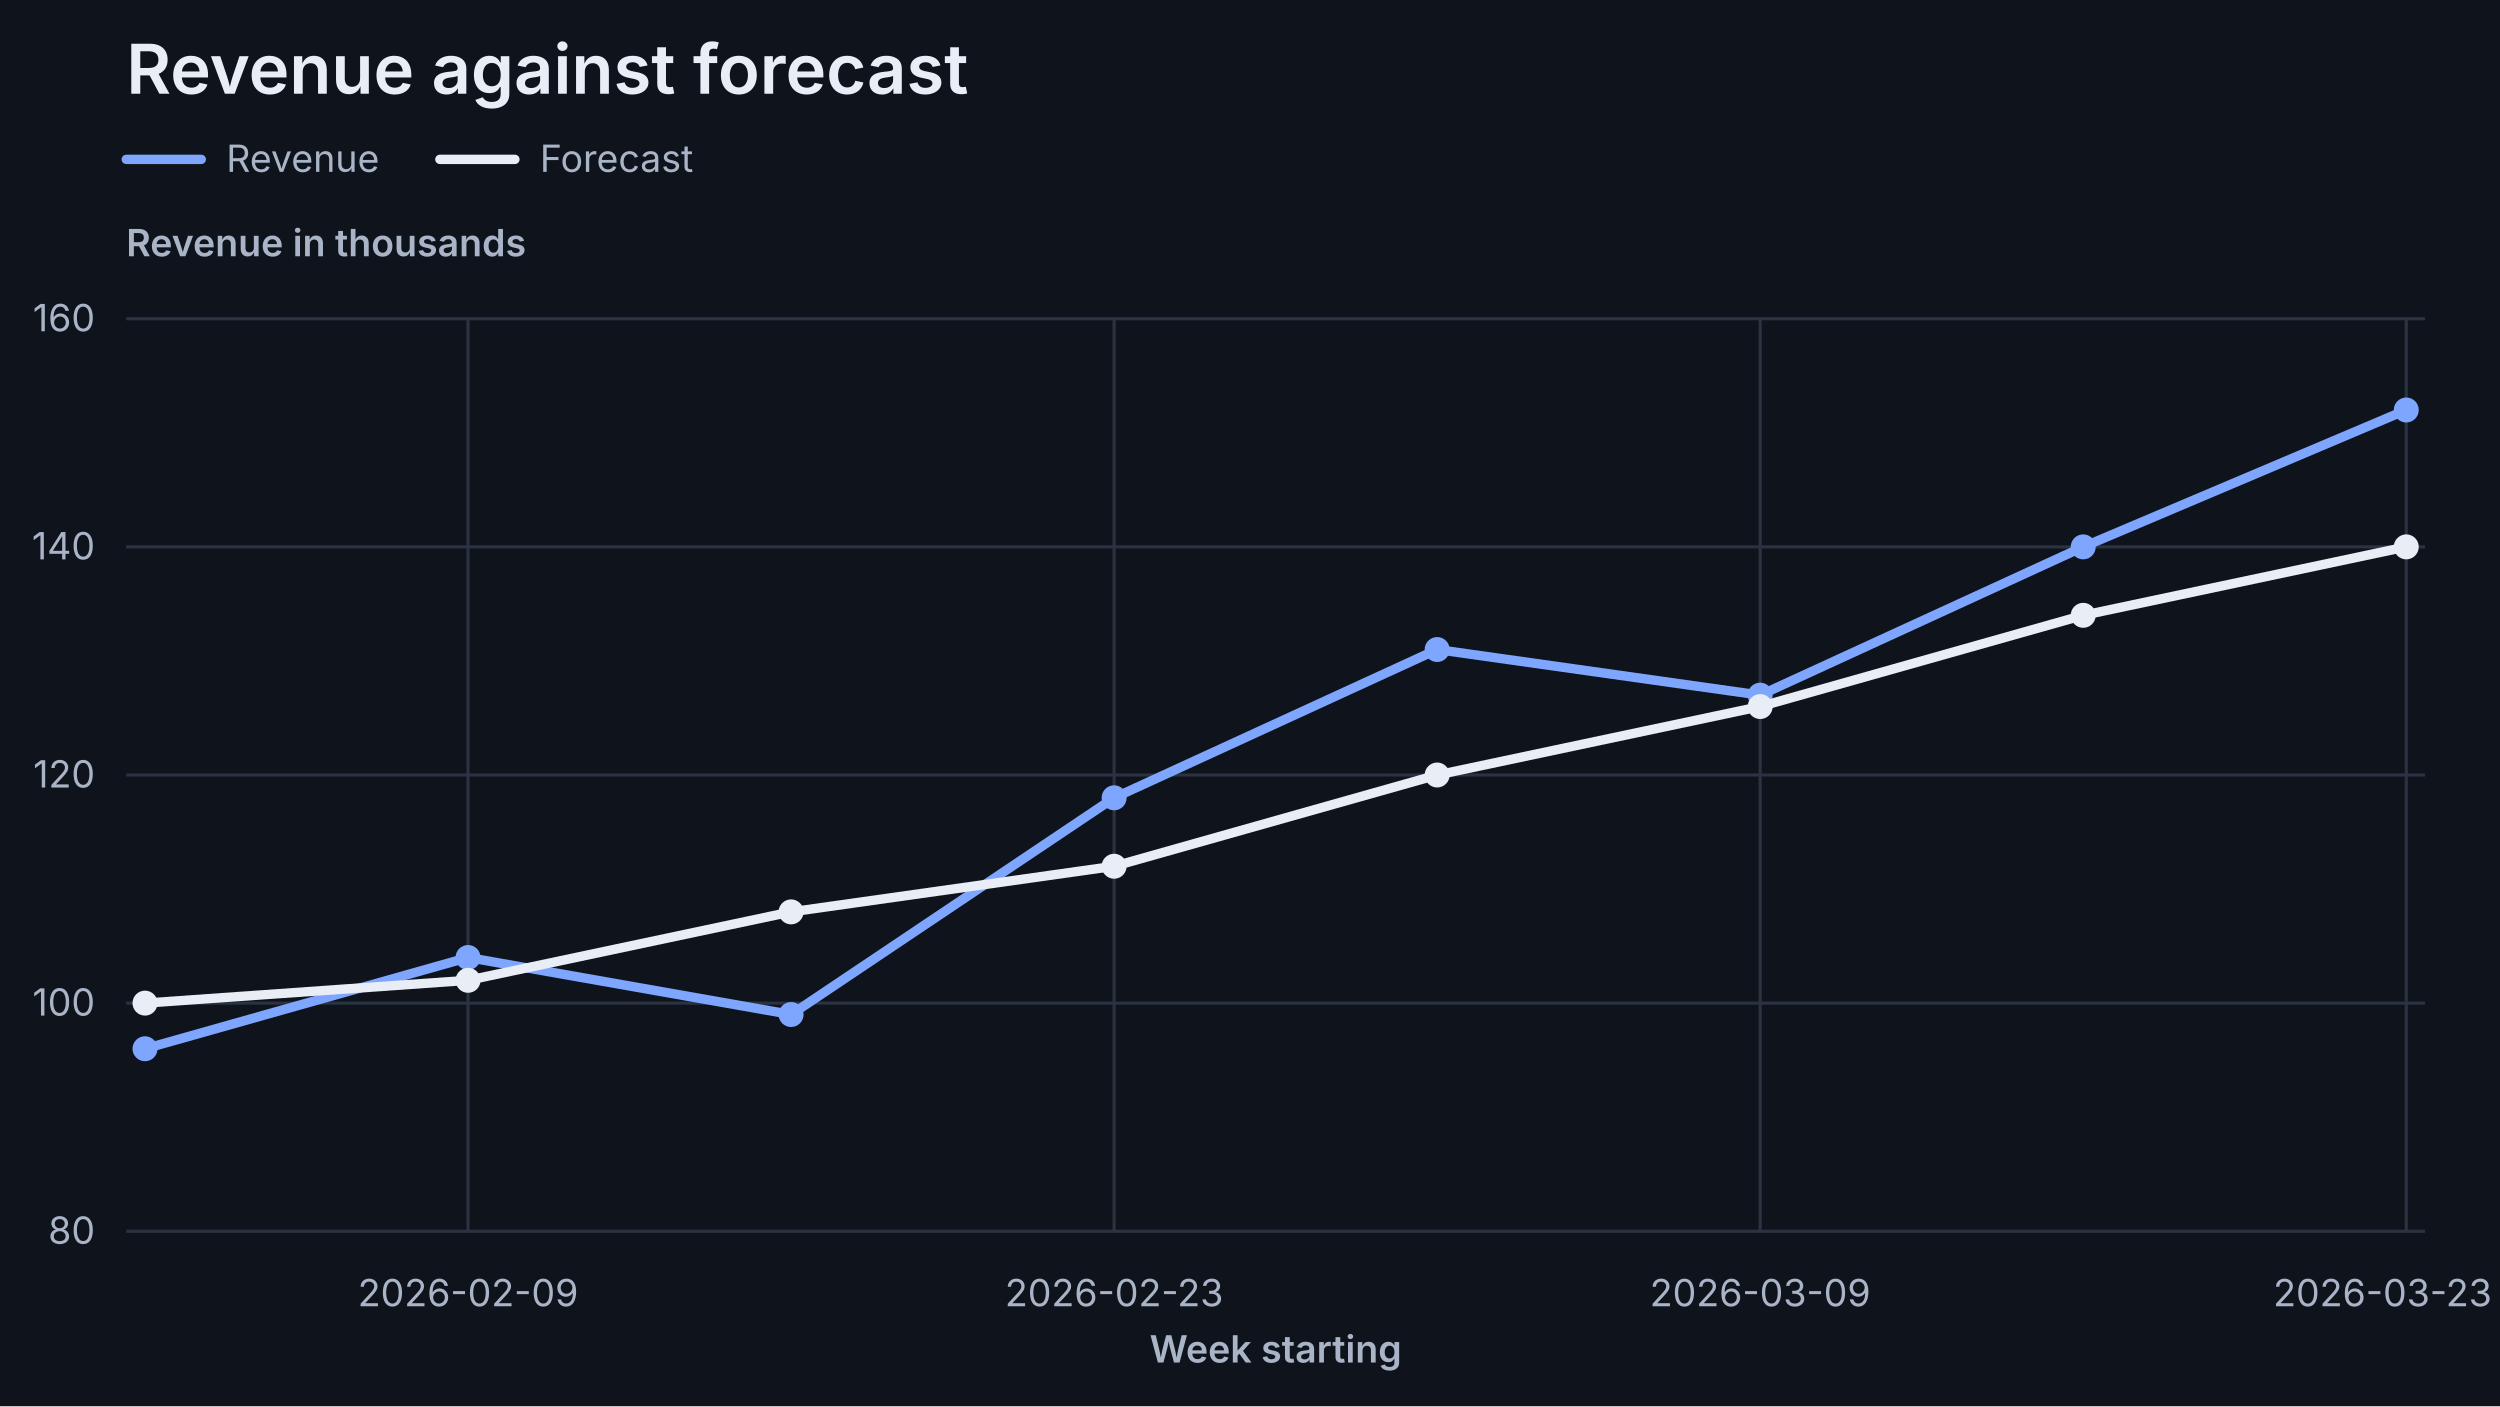
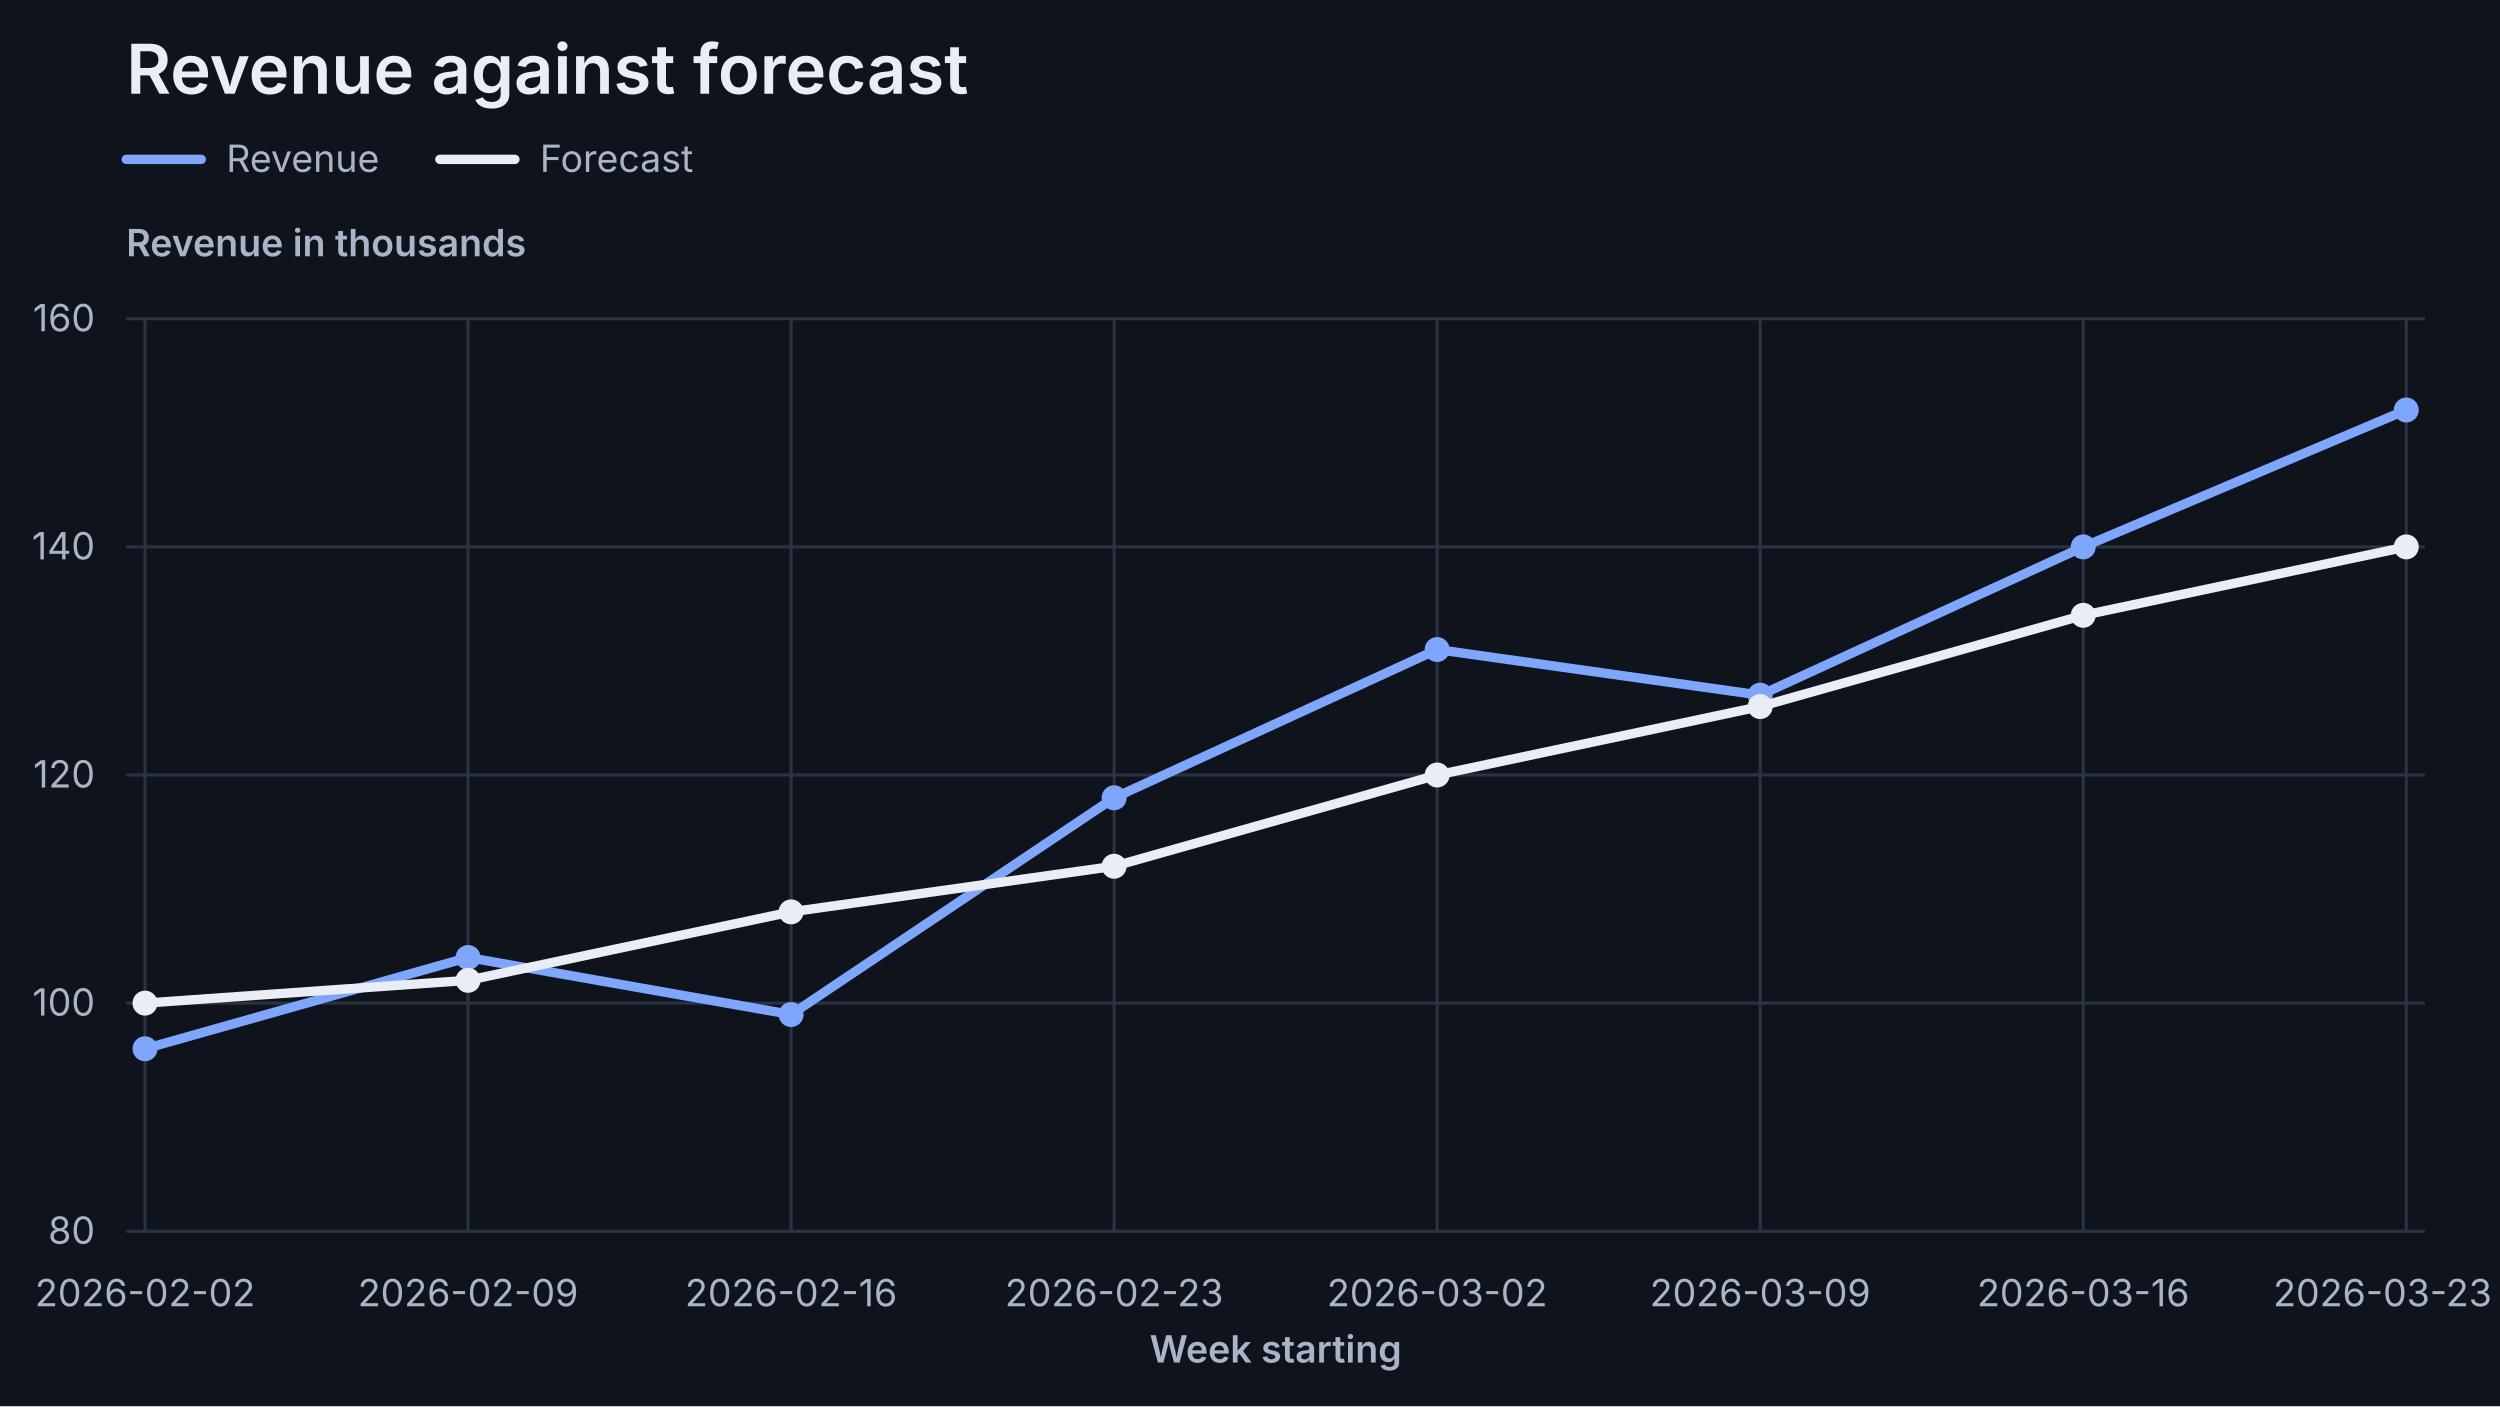
<svg xmlns="http://www.w3.org/2000/svg" width="800" height="450" viewBox="0 0 800 450" id="chartlet-394c5d57cec1282f-p" role="img" aria-labelledby="chartlet-394c5d57cec1282f-p-title chartlet-394c5d57cec1282f-p-description" class="chartlet-root chartlet-theme-dark">
  <style>#chartlet-394c5d57cec1282f-p.chartlet-root{max-width:100%;height:auto;font-family:Inter,ui-sans-serif,system-ui,sans-serif;color:#e8edf6}#chartlet-394c5d57cec1282f-p .chartlet-title{font-size:22px;font-weight:600;fill:#e8edf6}#chartlet-394c5d57cec1282f-p .chartlet-label,#chartlet-394c5d57cec1282f-p .chartlet-tick,#chartlet-394c5d57cec1282f-p .chartlet-value,#chartlet-394c5d57cec1282f-p .chartlet-value-inverse,#chartlet-394c5d57cec1282f-p .chartlet-axis-title{font-size:12px;fill:#a9b4c7}#chartlet-394c5d57cec1282f-p .chartlet-value,#chartlet-394c5d57cec1282f-p .chartlet-value-inverse{font-weight:600}#chartlet-394c5d57cec1282f-p .chartlet-value{fill:#e8edf6}#chartlet-394c5d57cec1282f-p .chartlet-value-inverse{fill:#0e131c}#chartlet-394c5d57cec1282f-p .chartlet-axis-title{font-weight:600}#chartlet-394c5d57cec1282f-p .chartlet-grid{stroke:#2a3342;stroke-width:1}#chartlet-394c5d57cec1282f-p .chartlet-zero{stroke:#7b8697;stroke-width:1.5}#chartlet-394c5d57cec1282f-p .chartlet-bar,#chartlet-394c5d57cec1282f-p .chartlet-point{fill:#7ea6ff}#chartlet-394c5d57cec1282f-p .chartlet-line{fill:none;stroke:#7ea6ff;stroke-width:3;stroke-linecap:round;stroke-linejoin:round}#chartlet-394c5d57cec1282f-p .chartlet-background{fill:#0e131c}#chartlet-394c5d57cec1282f-p .chartlet-legend{font-size:12px;fill:#a9b4c7}#chartlet-394c5d57cec1282f-p .chartlet-line-series-1{stroke:#7ea6ff}#chartlet-394c5d57cec1282f-p .chartlet-line-series-2{stroke:#ff9c72}#chartlet-394c5d57cec1282f-p .chartlet-line-series-3{stroke:#9aa7bd}#chartlet-394c5d57cec1282f-p .chartlet-line-series-4{stroke:#e2e8f4}#chartlet-394c5d57cec1282f-p .chartlet-point-series-1{fill:#7ea6ff}#chartlet-394c5d57cec1282f-p .chartlet-hit{fill:transparent;stroke:none}#chartlet-394c5d57cec1282f-p .chartlet-style-0{stroke:#7ea6ff}#chartlet-394c5d57cec1282f-p .chartlet-style-0-swatch{fill:#7ea6ff}#chartlet-394c5d57cec1282f-p .chartlet-style-0-point{fill:#7ea6ff}#chartlet-394c5d57cec1282f-p .chartlet-style-1{stroke:#e8edf6}#chartlet-394c5d57cec1282f-p .chartlet-style-1-swatch{fill:#e8edf6}#chartlet-394c5d57cec1282f-p .chartlet-style-1-point{fill:#e8edf6}</style>
  <rect class="chartlet-background" x="0" y="0" width="800" height="450" />
  <text x="40.403" y="30" text-anchor="start" class="chartlet-title">Revenue against forecast</text>
  <line x1="40.403" y1="394" x2="776" y2="394" class="chartlet-grid" />
  <text x="30.403" y="398" text-anchor="end" class="chartlet-tick">80</text>
  <line x1="40.403" y1="321" x2="776" y2="321" class="chartlet-grid" />
  <text x="30.403" y="325" text-anchor="end" class="chartlet-tick">100</text>
  <line x1="40.403" y1="248" x2="776" y2="248" class="chartlet-grid" />
  <text x="30.403" y="252" text-anchor="end" class="chartlet-tick">120</text>
  <line x1="40.403" y1="175" x2="776" y2="175" class="chartlet-grid" />
  <text x="30.403" y="179" text-anchor="end" class="chartlet-tick">140</text>
  <line x1="40.403" y1="102" x2="776" y2="102" class="chartlet-grid" />
  <text x="30.403" y="106" text-anchor="end" class="chartlet-tick">160</text>
+   <line x1="46.403" y1="102" x2="46.403" y2="394" class="chartlet-grid" />
+   <text x="46.403" y="418" text-anchor="middle" class="chartlet-tick">2026-02-02</text>
  <line x1="149.774" y1="102" x2="149.774" y2="394" class="chartlet-grid" />
  <text x="149.774" y="418" text-anchor="middle" class="chartlet-tick">2026-02-09</text>
+   <line x1="253.145" y1="102" x2="253.145" y2="394" class="chartlet-grid" />
+   <text x="253.145" y="418" text-anchor="middle" class="chartlet-tick">2026-02-16</text>
  <line x1="356.516" y1="102" x2="356.516" y2="394" class="chartlet-grid" />
  <text x="356.516" y="418" text-anchor="middle" class="chartlet-tick">2026-02-23</text>
+   <line x1="459.887" y1="102" x2="459.887" y2="394" class="chartlet-grid" />
+   <text x="459.887" y="418" text-anchor="middle" class="chartlet-tick">2026-03-02</text>
  <line x1="563.258" y1="102" x2="563.258" y2="394" class="chartlet-grid" />
  <text x="563.258" y="418" text-anchor="middle" class="chartlet-tick">2026-03-09</text>
+   <line x1="666.629" y1="102" x2="666.629" y2="394" class="chartlet-grid" />
+   <text x="666.629" y="418" text-anchor="middle" class="chartlet-tick">2026-03-16</text>
  <line x1="770" y1="102" x2="770" y2="394" class="chartlet-grid" />
  <text x="762.4" y="418" text-anchor="middle" class="chartlet-tick">2026-03-23</text>
  <text x="40.403" y="82" text-anchor="start" class="chartlet-axis-title">Revenue in thousands</text>
  <polyline points="40.403,51 64.403,51" class="chartlet-line chartlet-style-0" />
  <text x="72.403" y="55" text-anchor="start" class="chartlet-legend">Revenue</text>
  <polyline points="140.763,51 164.763,51" class="chartlet-line chartlet-style-1" />
  <text x="172.763" y="55" text-anchor="start" class="chartlet-legend">Forecast</text>
  <polyline points="46.403,335.6 149.774,306.4 253.145,324.65 356.516,255.3 459.887,207.85 563.258,222.45 666.629,175 770,131.2" class="chartlet-line chartlet-style-0" />
  <circle cx="46.403" cy="335.6" r="4" class="chartlet-point chartlet-style-0-point" />
  <circle cx="149.774" cy="306.4" r="4" class="chartlet-point chartlet-style-0-point" />
  <circle cx="253.145" cy="324.65" r="4" class="chartlet-point chartlet-style-0-point" />
  <circle cx="356.516" cy="255.3" r="4" class="chartlet-point chartlet-style-0-point" />
  <circle cx="459.887" cy="207.85" r="4" class="chartlet-point chartlet-style-0-point" />
  <circle cx="563.258" cy="222.45" r="4" class="chartlet-point chartlet-style-0-point" />
  <circle cx="666.629" cy="175" r="4" class="chartlet-point chartlet-style-0-point" />
  <circle cx="770" cy="131.2" r="4" class="chartlet-point chartlet-style-0-point" />
  <polyline points="46.403,321 149.774,313.7 253.145,291.8 356.516,277.2 459.887,248 563.258,226.1 666.629,196.9 770,175" class="chartlet-line chartlet-style-1" />
  <circle cx="46.403" cy="321" r="4" class="chartlet-point chartlet-style-1-point" />
  <circle cx="149.774" cy="313.7" r="4" class="chartlet-point chartlet-style-1-point" />
  <circle cx="253.145" cy="291.8" r="4" class="chartlet-point chartlet-style-1-point" />
  <circle cx="356.516" cy="277.2" r="4" class="chartlet-point chartlet-style-1-point" />
  <circle cx="459.887" cy="248" r="4" class="chartlet-point chartlet-style-1-point" />
  <circle cx="563.258" cy="226.1" r="4" class="chartlet-point chartlet-style-1-point" />
  <circle cx="666.629" cy="196.9" r="4" class="chartlet-point chartlet-style-1-point" />
  <circle cx="770" cy="175" r="4" class="chartlet-point chartlet-style-1-point" />
  <text x="408.202" y="436" text-anchor="middle" class="chartlet-axis-title">Week starting</text>
</svg>
